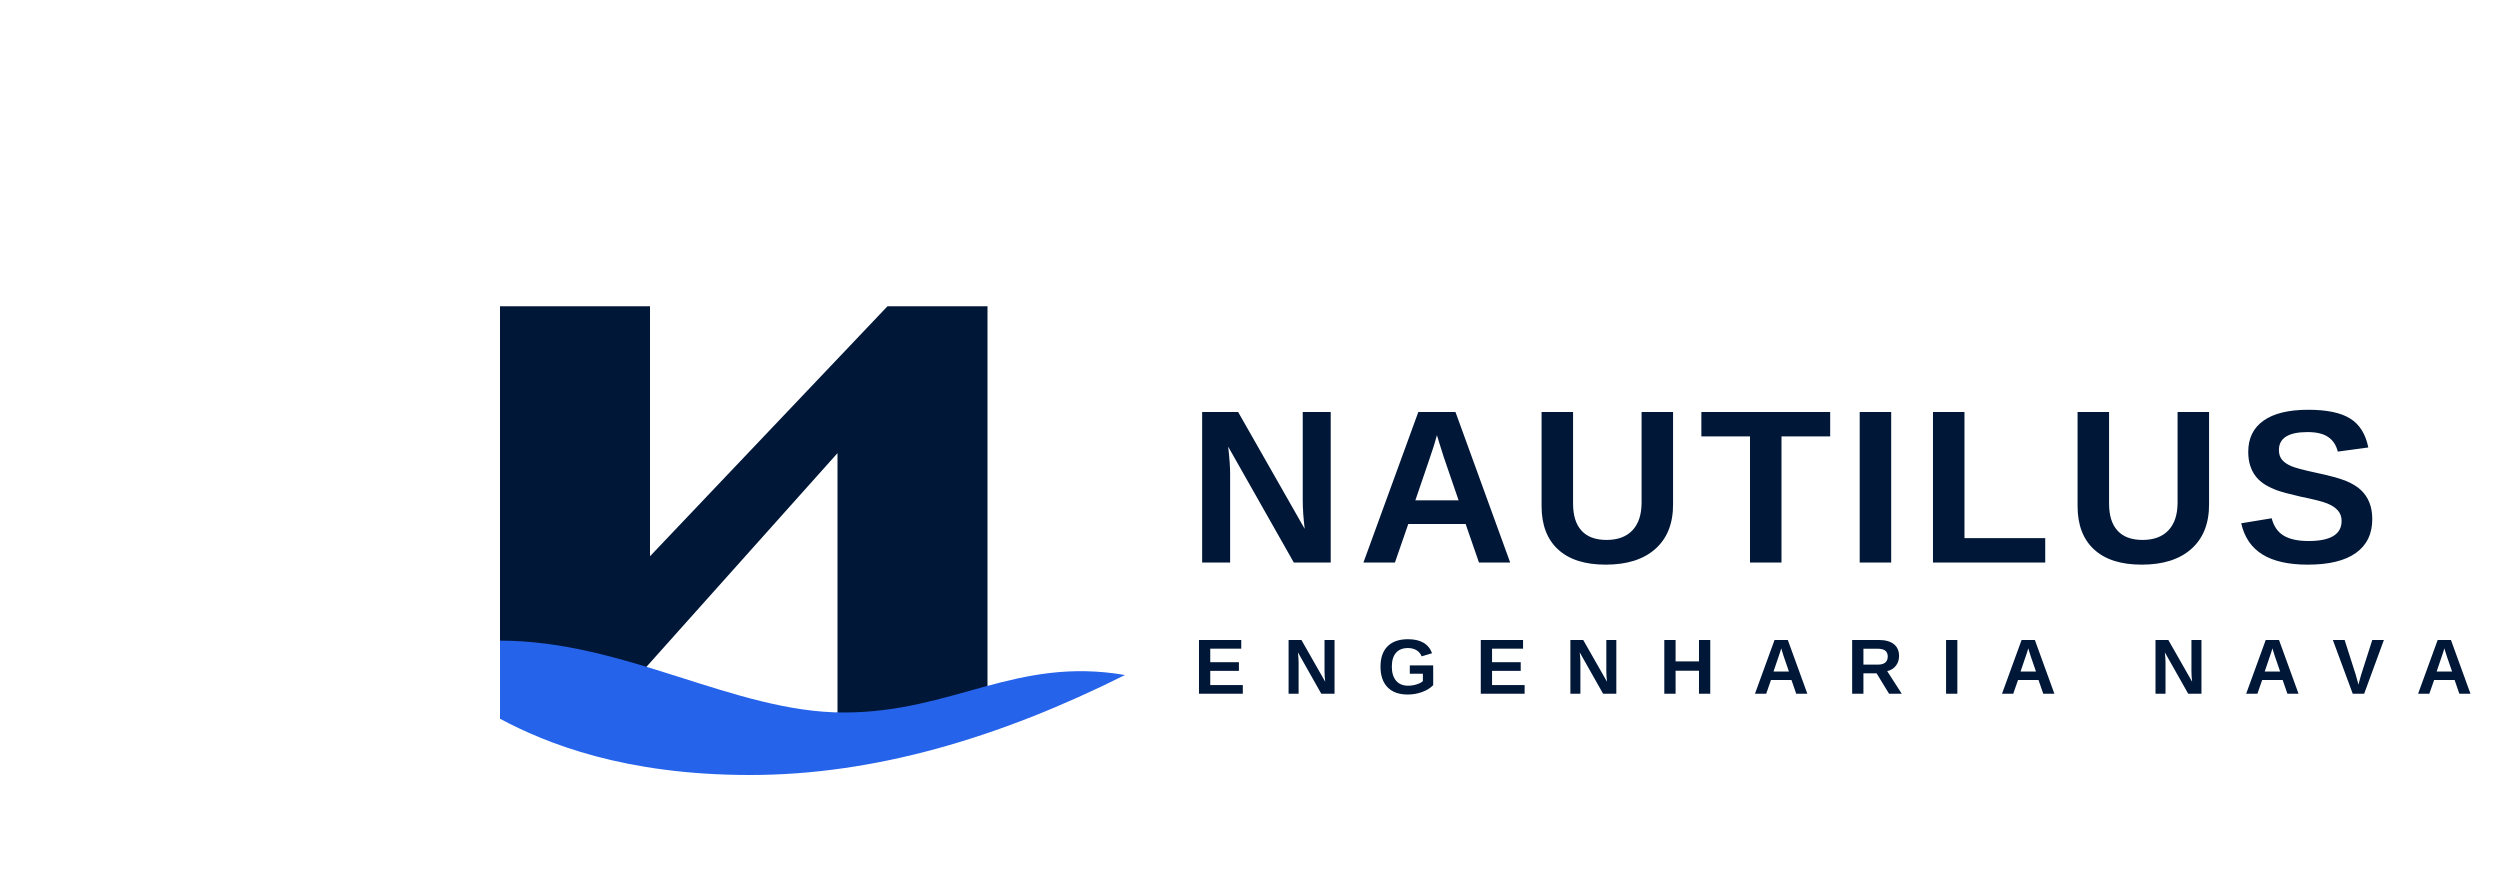
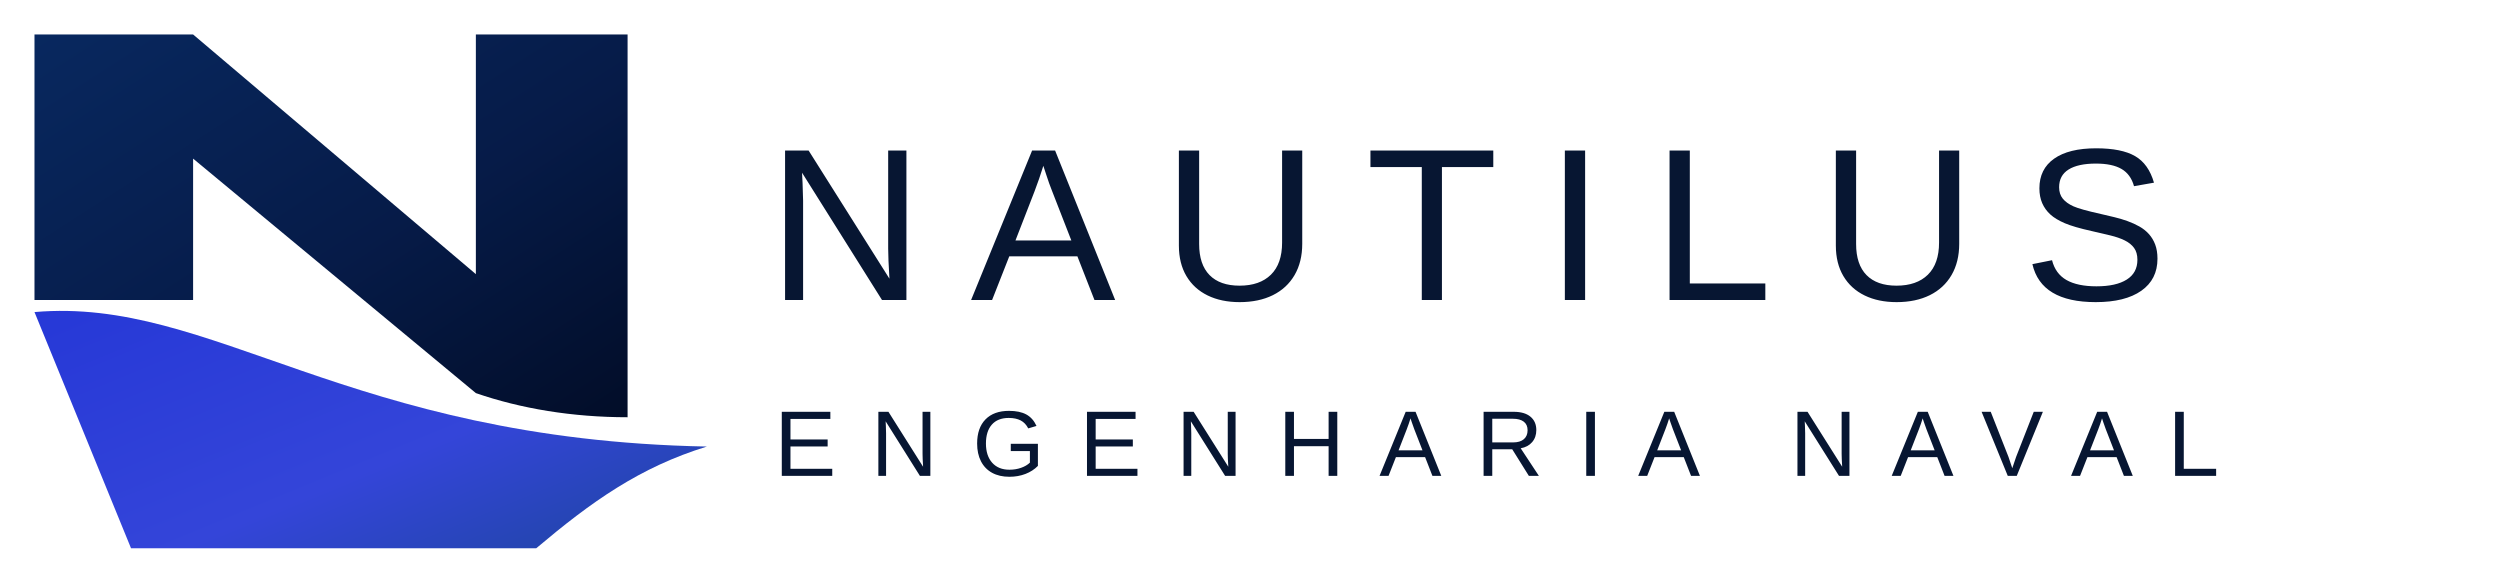
- <svg xmlns="http://www.w3.org/2000/svg" viewBox="0 0 800 280" width="800" height="280">
-   <g id="logo-mark">
-     <path d="M 160 98 L 208 98 L 208 178 L 284 98 L 316 98 L 316 230 L 268 230 L 268 145 L 192 230 L 160 230 Z" fill="#001738" />
-     <path d="M 160 205 C 200 205 235 228 270 228 C 305 228 325 210 360 216 C 320 236 280 248 240 248 C 200 248 175 238 160 230 Z" fill="#2563EB" />
-   </g>
-   <g id="logo-text">
-     <text x="380" y="180" font-family="'Montserrat', 'Helvetica Neue', Arial, sans-serif" font-size="70" font-weight="800" letter-spacing="4" fill="#001738">NAUTILUS</text>
-     <text x="382" y="222" font-family="'Montserrat', 'Helvetica Neue', Arial, sans-serif" font-size="25" font-weight="700" letter-spacing="12" fill="#001738">ENGENHARIA NAVAL</text>
+ <svg xmlns="http://www.w3.org/2000/svg" viewBox="0 0 1450 340" role="img" aria-labelledby="title description">
+   <defs>
+     <linearGradient id="nautilusN" x1="0" y1="0" x2="1" y2="1">
+       <stop offset="0" stop-color="#08285f" />
+       <stop offset="0.55" stop-color="#061b48" />
+       <stop offset="1" stop-color="#020d28" />
+     </linearGradient>
+     <linearGradient id="nautilusWave" x1="0" y1="0" x2="1" y2="0.85">
+       <stop offset="0" stop-color="#2638d7" />
+       <stop offset="0.62" stop-color="#3445d9" />
+       <stop offset="1" stop-color="#2145a8" />
+     </linearGradient>
+   </defs>
+   <path d="M20 20h92l164 139V20h88v222c-32 0-62-5-88-14L112 92v82H20z" fill="url(#nautilusN)" />
+   <path d="M20 181c103-9 181 74 390 78-39 12-67 32-99 59H76z" fill="url(#nautilusWave)" />
+   <g fill="#071632" font-family="Montserrat, 'Helvetica Neue', Arial, sans-serif">
+     <text x="445" y="174" font-size="126" font-weight="300" letter-spacing="27">NAUTILUS</text>
+     <text x="449" y="276" font-size="54" font-weight="400" letter-spacing="20">ENGENHARIA NAVAL</text>
  </g>
</svg>
